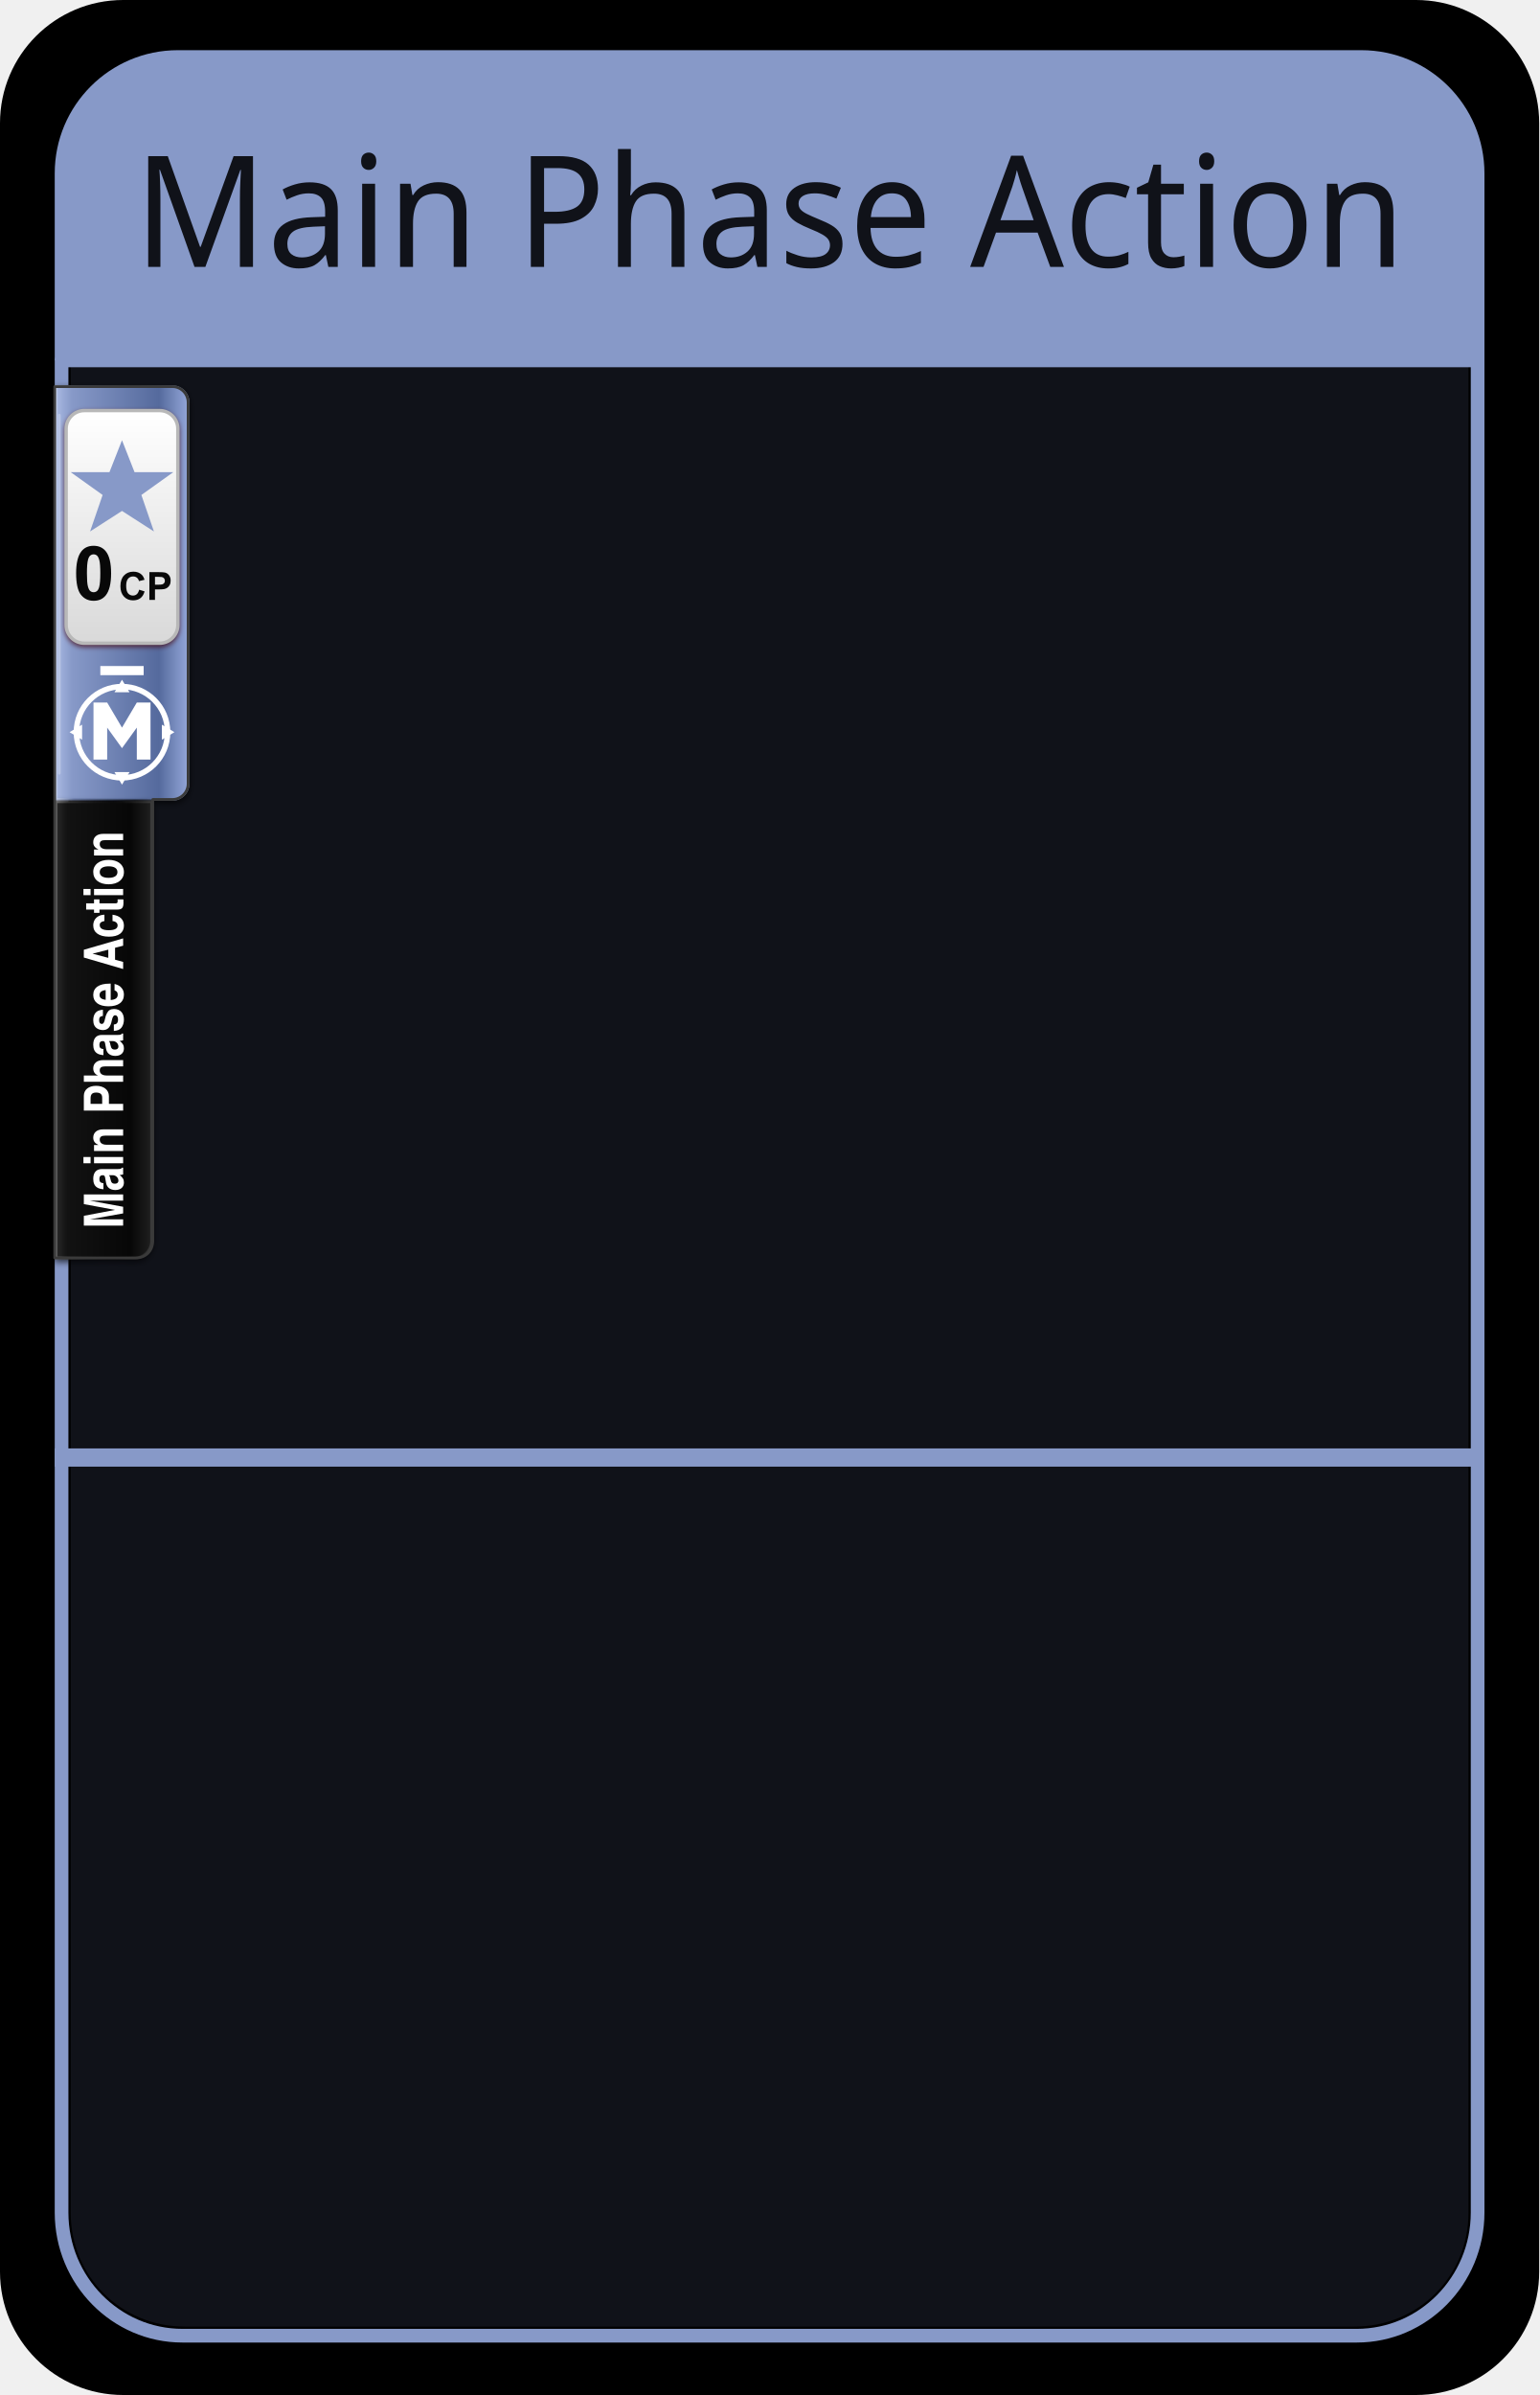
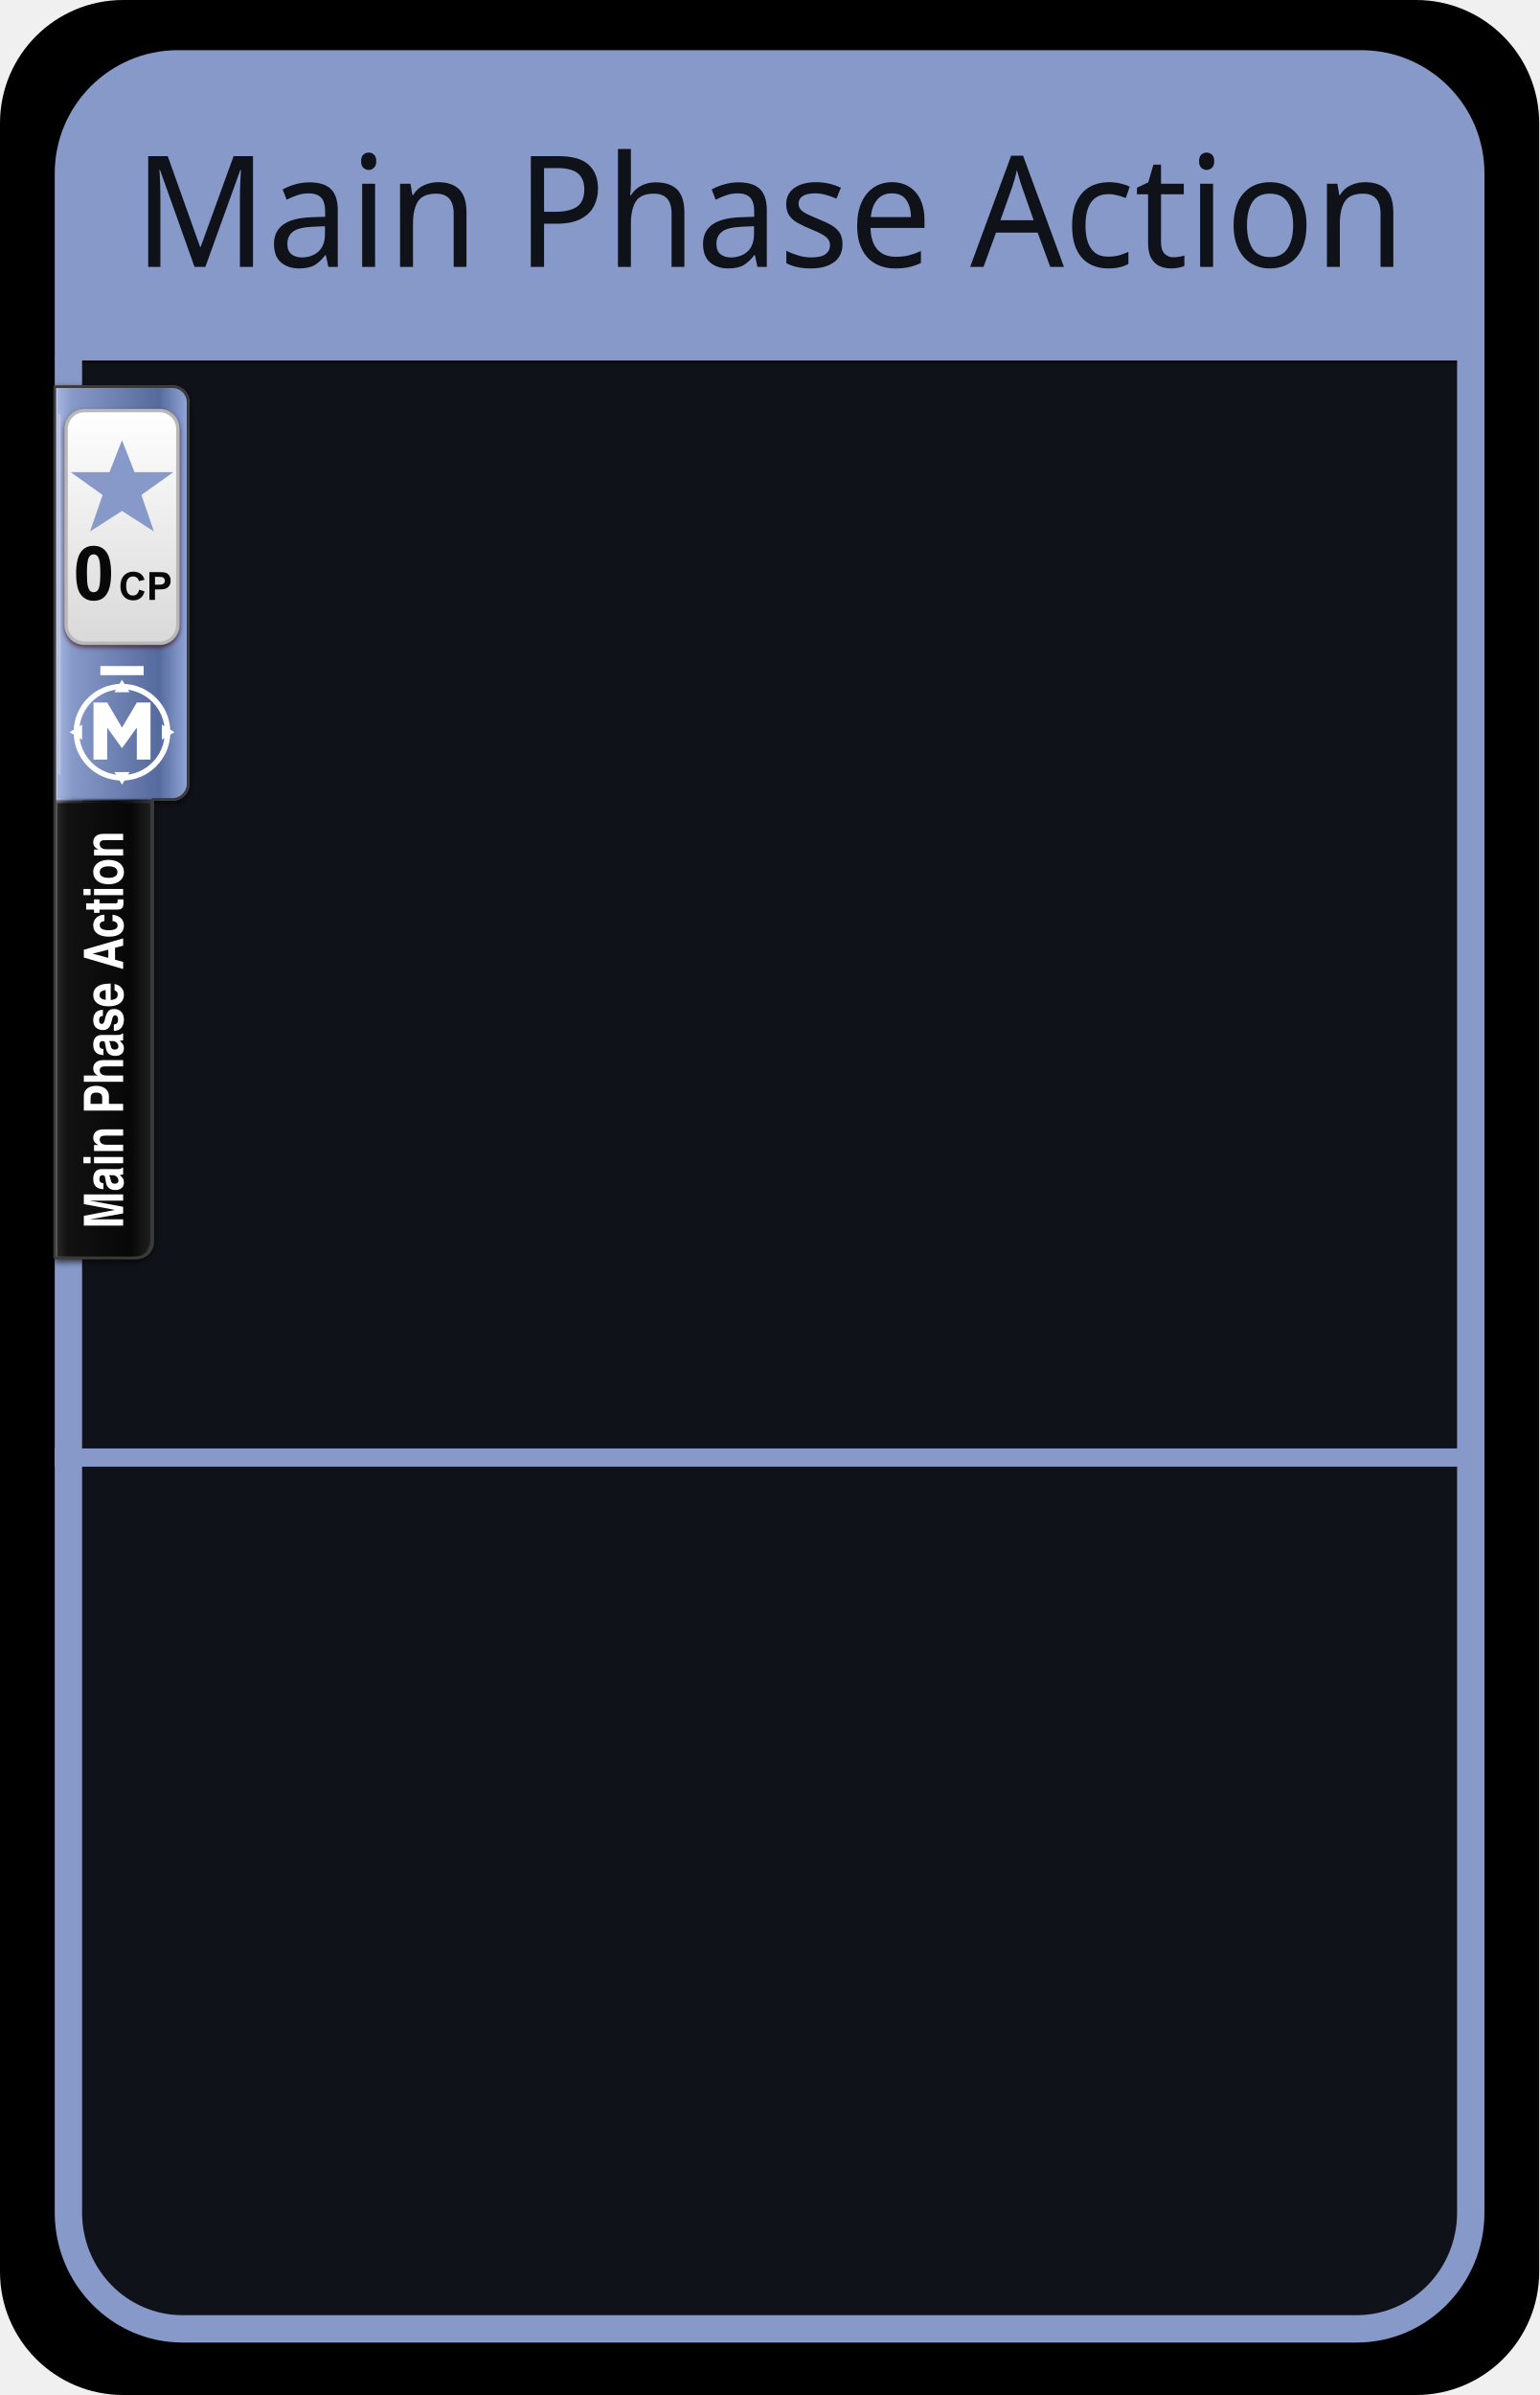
- <svg xmlns="http://www.w3.org/2000/svg" width="675" height="1050" viewBox="0 0 675 1050">
+ <svg xmlns="http://www.w3.org/2000/svg" width="2.25in" height="3.5in" viewBox="0 0 675 1050">
  <defs id="rules-layout-defaults">
    <style type="text/css">
      .rules-text { font-family: "Avenir Next Condensed"; font-size: 45.833px; font-weight: 400; fill: #F7F7F7; }
      .die-face-icon { width: 50px; height: 50px; }
      .inline-die-icon { width: auto; height: 50px; }
      .inline-damage-icon, .inline-token-icon { width: auto; height: 55px; }
    </style>
  </defs>
  <g id="rules-content-guide" aria-label="Default sizing for future editable rules content" data-rules-font="Avenir Next Condensed" data-rules-font-size="45.833333px" data-inline-die-icon-height="50" data-inline-damage-token-icon-height="55" data-rule-row-baseline-step="70" data-rules-text-alignment="center" data-activation-die-sizing="match-source-power-per-face" data-activation-die-row-spacing="match-source-power" data-inline-die-face-height="50" />
  <g id="outer-black-card" aria-label="Black outer card silhouette">
    <rect x="0" y="0" width="675" height="1050" rx="54" fill="#000000" />
  </g>
  <g id="dark-panels" aria-label="Dark content panels">
    <path id="upper-panel" d="M31 159 H644 V635 H31 Z" fill="#101219" />
    <path id="lower-panel" d="M31 643 H644 V970 C644 998 622 1020 594 1020 H81 C53 1020 31 998 31 970 Z" fill="#101219" />
  </g>
  <g id="accent-elements" aria-label="Change this group color to recolor the template" fill="#8799C8" stroke="#8799C8">
    <path id="header" d="M24 76 C24 46.2 48.2 22 78 22 H597 C626.8 22 651 46.2 651 76 V158 H24 Z" stroke="none" />
    <rect id="panel-divider" x="24" y="635" width="627" height="8" stroke="none" />
-     <path id="inner-frame" data-text-equivalent="expanded 6px red perimeter stroke" d="M27.000 161.000 L648.000 161.000 L645.000 158.000 L645.000 970.000 C645.000 998.196 622.488 1021.000 595.000 1021.000 L80.000 1021.000 C52.512 1021.000 30.000 998.196 30.000 970.000 L30.000 158.000 L27.000 161.000 Z M27.000 155.000 C25.343 155.000 24.000 156.343 24.000 158.000 L24.000 970.000 C24.000 1001.492 49.181 1027.000 80.000 1027.000 L595.000 1027.000 C625.819 1027.000 651.000 1001.492 651.000 970.000 L651.000 158.000 C651.000 156.343 649.657 155.000 648.000 155.000 L27.000 155.000 Z " fill="#8799C8" stroke="none" />
+     <path id="inner-frame" data-text-equivalent="expanded 6px red perimeter stroke" d="M36 158 H639 V970 C639 994.853 619.301 1015 595 1015 H80 C55.699 1015 36 994.853 36 970 Z M27.000 155.000 C25.343 155.000 24.000 156.343 24.000 158.000 L24.000 970.000 C24.000 1001.492 49.181 1027.000 80.000 1027.000 L595.000 1027.000 C625.819 1027.000 651.000 1001.492 651.000 970.000 L651.000 158.000 C651.000 156.343 649.657 155.000 648.000 155.000 L27.000 155.000 Z " fill="#8799C8" stroke="none" />
  </g>
  <g id="instant-action-cp-tag" aria-label="Editable Main Phase Action CP tag" transform="translate(24 169)">
    <defs>
      <linearGradient id="cp-badge-fill" x1="0" y1="0" x2="0" y2="1">
        <stop offset="0" stop-color="#FFFFFF" />
        <stop offset="1" stop-color="#D9D9D9" />
      </linearGradient>
      <linearGradient id="cp-red-fill" x1="0" y1="0" x2="1" y2="0">
        <stop offset="0" stop-color="#A9B9E2" />
        <stop offset="0.12" stop-color="#8799C8" />
        <stop offset="0.78" stop-color="#556A9D" />
        <stop offset="1" stop-color="#93A6D8" />
      </linearGradient>
      <linearGradient id="cp-red-edge" x1="0" y1="0" x2="1" y2="0">
        <stop offset="0" stop-color="#CBD7F3" stop-opacity="0.9" />
        <stop offset="0.14" stop-color="#7285B6" stop-opacity="0.72" />
        <stop offset="0.6" stop-color="#43557F" stop-opacity="0.2" />
        <stop offset="1" stop-color="#A5B6E3" stop-opacity="0.75" />
      </linearGradient>
      <linearGradient id="cp-label-fill" x1="0" y1="0" x2="1" y2="0">
        <stop offset="0" stop-color="#292929" />
        <stop offset="0.12" stop-color="#121212" />
        <stop offset="0.78" stop-color="#070707" />
        <stop offset="1" stop-color="#202020" />
      </linearGradient>
      <linearGradient id="cp-label-edge" x1="0" y1="0" x2="1" y2="0">
        <stop offset="0" stop-color="#777777" stop-opacity="0.9" />
        <stop offset="0.14" stop-color="#3A3A3A" stop-opacity="0.72" />
        <stop offset="0.6" stop-color="#101010" stop-opacity="0.2" />
        <stop offset="1" stop-color="#454545" stop-opacity="0.75" />
      </linearGradient>
      <filter id="cp-panel-shadow" x="-12" y="-8" width="84" height="450" filterUnits="userSpaceOnUse" color-interpolation-filters="sRGB">
        <feGaussianBlur in="SourceAlpha" stdDeviation="1.6" result="blur" />
        <feOffset dy="1.2" result="offset" />
        <feFlood flood-color="#000000" flood-opacity="0.74" result="shade" />
        <feComposite in="shade" in2="offset" operator="in" result="shadow" />
        <feMerge>
          <feMergeNode in="shadow" />
          <feMergeNode in="SourceGraphic" />
        </feMerge>
      </filter>
      <filter id="cp-badge-shadow" x="0" y="5" width="60" height="115" filterUnits="userSpaceOnUse" color-interpolation-filters="sRGB">
        <feGaussianBlur in="SourceAlpha" stdDeviation="1.2" result="blur" />
        <feOffset dy="1" result="offset" />
        <feFlood flood-color="#460008" flood-opacity="0.68" result="shade" />
        <feComposite in="shade" in2="offset" operator="in" result="shadow" />
        <feMerge>
          <feMergeNode in="shadow" />
          <feMergeNode in="SourceGraphic" />
        </feMerge>
      </filter>
    </defs>
    <g id="cp-tag-red-panel" filter="url(#cp-panel-shadow)">
      <path d="M0.5 0.5 H51.5 C55.4 0.5 58.5 3.6 58.5 7.5 V174.5 C58.5 178.4 55.4 181.5 51.5 181.5 H0.5 Z" fill="url(#cp-red-fill)" stroke="url(#cp-red-edge)" stroke-width="1.2" />
      <path id="cp-badge-face" d="M13 11 H46 C50.418 11 54 14.582 54 19 V105 C54 109.418 50.418 113 46 113 H13 C8.582 113 5 109.418 5 105 V19 C5 14.582 8.582 11 13 11 Z" fill="url(#cp-badge-fill)" stroke="#B8B8B8" stroke-width="1.5" filter="url(#cp-badge-shadow)" />
      <path id="cp-red-left-sheen" d="M2 13 V170" fill="none" stroke="#FFFFFF" stroke-opacity="0.24" stroke-width="1.2" stroke-linecap="round" />
      <path id="cp-star" d="M29.5 24 L35 38 L52 38 L38 48 L43.5 64 L29.5 55 L15.5 64 L21 48 L7 38 L24 38 Z" fill="#8799C8" />
      <path id="cp-number-outline" data-text="0" data-font="Arial Bold" d="M17.056 70.281 Q20.488 70.281 22.421 72.730 Q24.726 75.631 24.726 82.350 Q24.726 89.053 22.405 91.986 Q20.488 94.403 17.056 94.403 Q13.607 94.403 11.497 91.752 Q9.386 89.102 9.386 82.302 Q9.386 75.631 11.706 72.698 Q13.624 70.281 17.056 70.281 Z M17.056 74.036 Q16.234 74.036 15.589 74.559 Q14.945 75.083 14.590 76.437 Q14.123 78.193 14.123 82.350 Q14.123 86.507 14.542 88.062 Q14.961 89.617 15.597 90.133 Q16.234 90.648 17.056 90.648 Q17.877 90.648 18.522 90.125 Q19.167 89.601 19.521 88.248 Q19.988 86.507 19.988 82.350 Q19.988 78.193 19.569 76.638 Q19.150 75.083 18.514 74.559 Q17.877 74.036 17.056 74.036 Z " fill="#080808" />
      <path id="cp-units-outline" data-text="CP" data-font="Arial Bold" d="M37.023 89.526 L39.405 90.281 Q38.857 92.273 37.583 93.240 Q36.309 94.208 34.350 94.208 Q31.926 94.208 30.366 92.552 Q28.805 90.896 28.805 88.023 Q28.805 84.985 30.374 83.304 Q31.943 81.624 34.500 81.624 Q36.732 81.624 38.127 82.943 Q38.957 83.724 39.372 85.185 L36.940 85.766 Q36.724 84.819 36.039 84.271 Q35.354 83.724 34.375 83.724 Q33.022 83.724 32.179 84.695 Q31.337 85.666 31.337 87.841 Q31.337 90.148 32.167 91.128 Q32.997 92.107 34.325 92.107 Q35.305 92.107 36.010 91.485 Q36.716 90.862 37.023 89.526 Z M41.514 94.000 L41.514 81.831 L45.457 81.831 Q47.698 81.831 48.378 82.014 Q49.424 82.288 50.130 83.205 Q50.835 84.122 50.835 85.575 Q50.835 86.695 50.429 87.459 Q50.022 88.223 49.395 88.658 Q48.769 89.094 48.121 89.235 Q47.241 89.410 45.573 89.410 L43.971 89.410 L43.971 94.000 Z M43.971 83.890 L43.971 87.343 L45.315 87.343 Q46.768 87.343 47.258 87.152 Q47.748 86.961 48.026 86.554 Q48.304 86.147 48.304 85.608 Q48.304 84.944 47.914 84.512 Q47.523 84.081 46.926 83.973 Q46.486 83.890 45.158 83.890 Z " fill="#080808" />
      <g id="main-phase-clock-icon" aria-label="Main Phase M-clock icon" fill="#FFFFFF">
        <path d="M20 123 H39 V127 H20 Z" />
        <circle cx="29.5" cy="152" r="20" fill="none" stroke="#FFFFFF" stroke-width="2.4" />
        <path d="M29.5 129 L26.2 134.5 H32.8 Z M29.5 175 L26.2 169.5 H32.8 Z M6.5 152 L12 148.7 V155.3 Z M52.5 152 L47 148.7 V155.3 Z" />
        <path d="M17 164 V139 H23 L29.5 150 L36 139 H42 V164 H36 V150 L29.5 159 L23 150 V164 Z" />
      </g>
    </g>
    <g id="instant-action-label" filter="url(#cp-panel-shadow)" aria-label="Main Phase Action CP tag label">
      <path d="M0.5 182.5 H42.5 V375 C42.5 379.14 39.14 382.5 35 382.5 H0.5 Z" fill="url(#cp-label-fill)" stroke="url(#cp-label-edge)" stroke-width="1.2" stroke-linejoin="round" />
      <g id="main-phase-action-label" data-text="Main Phase Action" data-font="Arial Narrow Bold" fill="#FFFFFF" transform="rotate(-90 21.5 282.5)">
        <text id="main-phase-action-label-text" x="21.5" y="291" text-anchor="middle" font-family="Arial Narrow" font-size="24px" font-weight="700" fill="#FFFFFF">Main Phase Action</text>
      </g>
    </g>
    <path id="cp-tag-outer-outline" d="M0 0.5 H51.5 C55.4 0.5 58.5 3.6 58.5 7.5 V174.5 C58.5 178.4 55.4 181.5 51.5 181.5 H43 V375 C43 379.4 39.9 382.5 35.5 382.5 H0 Z" fill="none" stroke="#3A3A3A" stroke-width="1.2" stroke-linejoin="round" pointer-events="none" />
  </g>
  <g id="card-title" aria-label="Instant Action card title" transform="translate(17.69 -4) scale(0.9476 1)">
    <text id="card-title-text" data-text="Main Phase Action" data-font="Helvetica Compressed" x="337.5" y="121" text-anchor="middle" font-family="Helvetica Compressed" font-size="68px" font-weight="400" fill="#101219">Main Phase Action</text>
  </g>
</svg>
